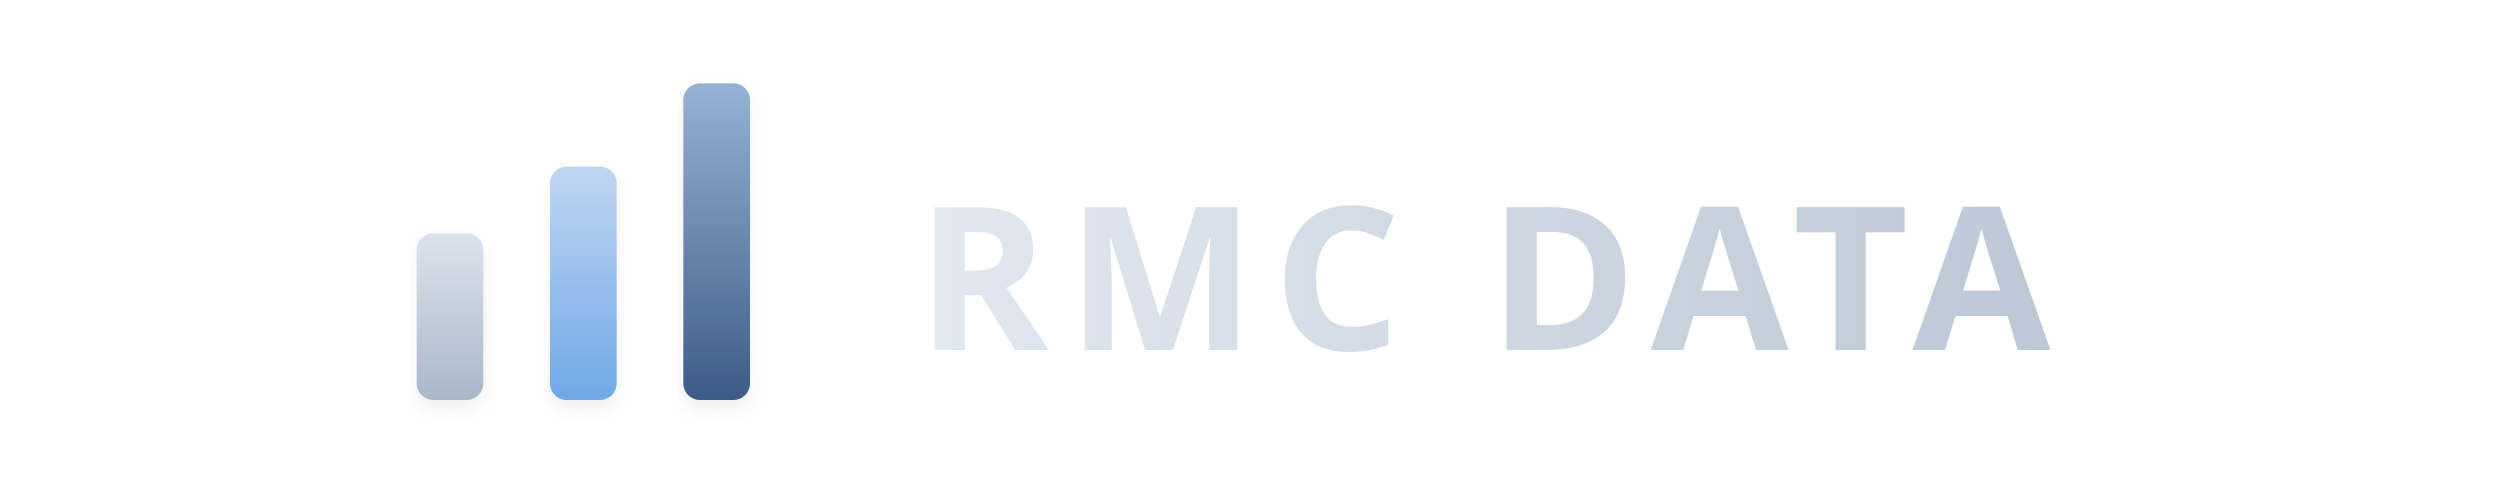
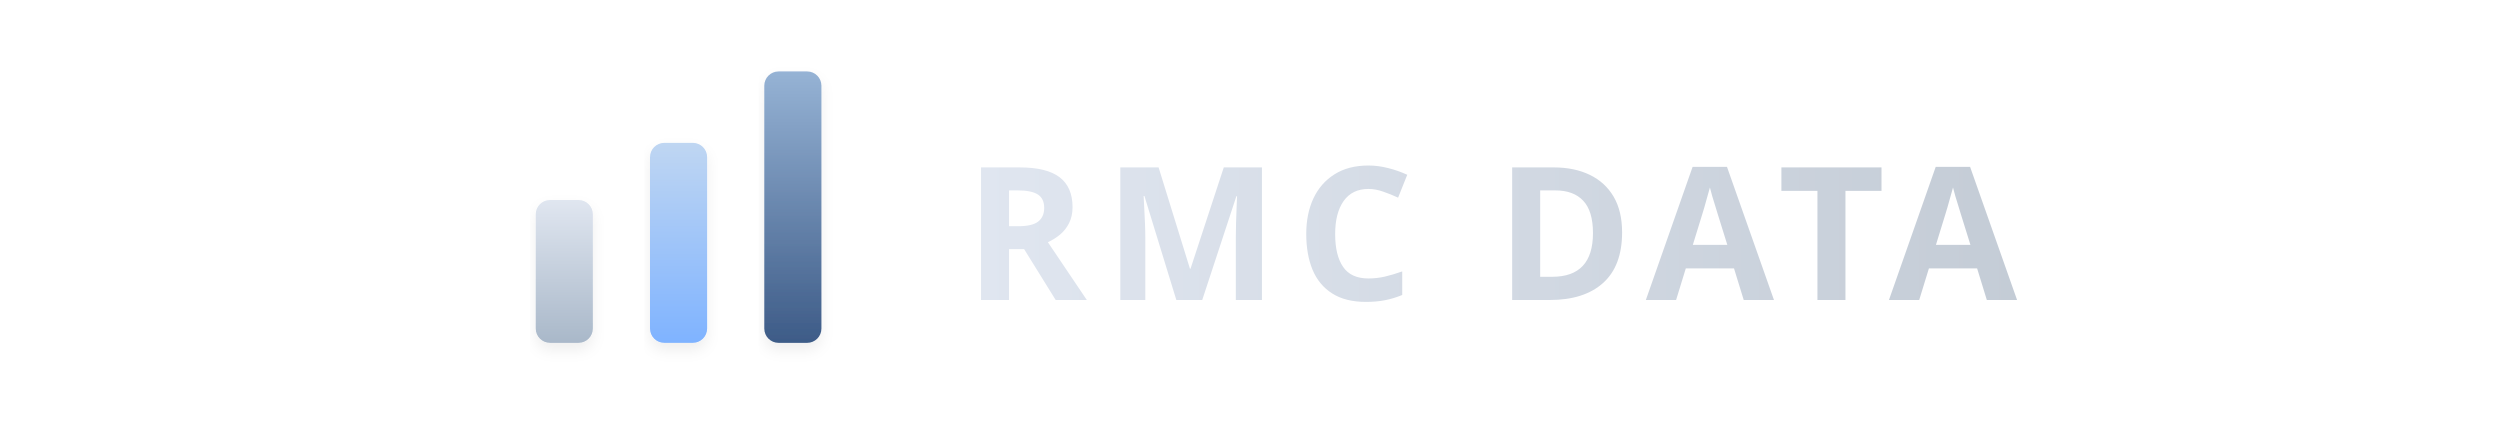
- <svg xmlns="http://www.w3.org/2000/svg" width="400" height="80" viewBox="0 0 240 60" fill="none">
+ <svg xmlns="http://www.w3.org/2000/svg" width="420" height="72" viewBox="0 0 240 60" fill="none">
  <defs>
    <linearGradient id="bar1" x1="0" y1="0" x2="0" y2="1">
-       <stop offset="0%" stop-color="#DDE3ED" />
+       <stop offset="0%" stop-color="#E0E6F0" />
      <stop offset="100%" stop-color="#A9B8C9" />
    </linearGradient>
    <linearGradient id="bar2" x1="0" y1="0" x2="0" y2="1">
      <stop offset="0%" stop-color="#BFD6F2" />
-       <stop offset="100%" stop-color="#6FA8E8" />
+       <stop offset="100%" stop-color="#7FB3FF" />
    </linearGradient>
    <linearGradient id="bar3" x1="0" y1="0" x2="0" y2="1">
      <stop offset="0%" stop-color="#96B3D5" />
      <stop offset="100%" stop-color="#3D5B87" />
    </linearGradient>
    <linearGradient id="textGrad" x1="0" y1="0" x2="1" y2="0">
-       <stop offset="0%" stop-color="#E2E8F0" />
-       <stop offset="100%" stop-color="#BCC8D6" />
+       <stop offset="0%" stop-color="#E0E6F0" />
+       <stop offset="100%" stop-color="#C4CCD6" />
    </linearGradient>
    <filter id="sombra" x="-10%" y="-10%" width="130%" height="130%">
      <feDropShadow dx="0" dy="1" stdDeviation="1" flood-color="#000000" flood-opacity="0.07" />
    </filter>
  </defs>
  <rect x="20" y="28" width="8" height="20" rx="2" fill="url(#bar1)" filter="url(#sombra)" />
  <rect x="36" y="20" width="8" height="28" rx="2" fill="url(#bar2)" filter="url(#sombra)" />
  <rect x="52" y="10" width="8" height="38" rx="2" fill="url(#bar3)" filter="url(#sombra)" />
-   <text x="80" y="42" fill="url(#textGrad)" font-family="'Poppins', sans-serif" font-size="24" font-weight="600" letter-spacing="0.09em" style="text-transform: uppercase;">
+   <text x="80" y="42" fill="url(#textGrad)" font-family="'Poppins', sans-serif" font-size="26" font-weight="700" letter-spacing="0.09em" style="text-transform: uppercase;">
    RMC DATA
  </text>
</svg>
